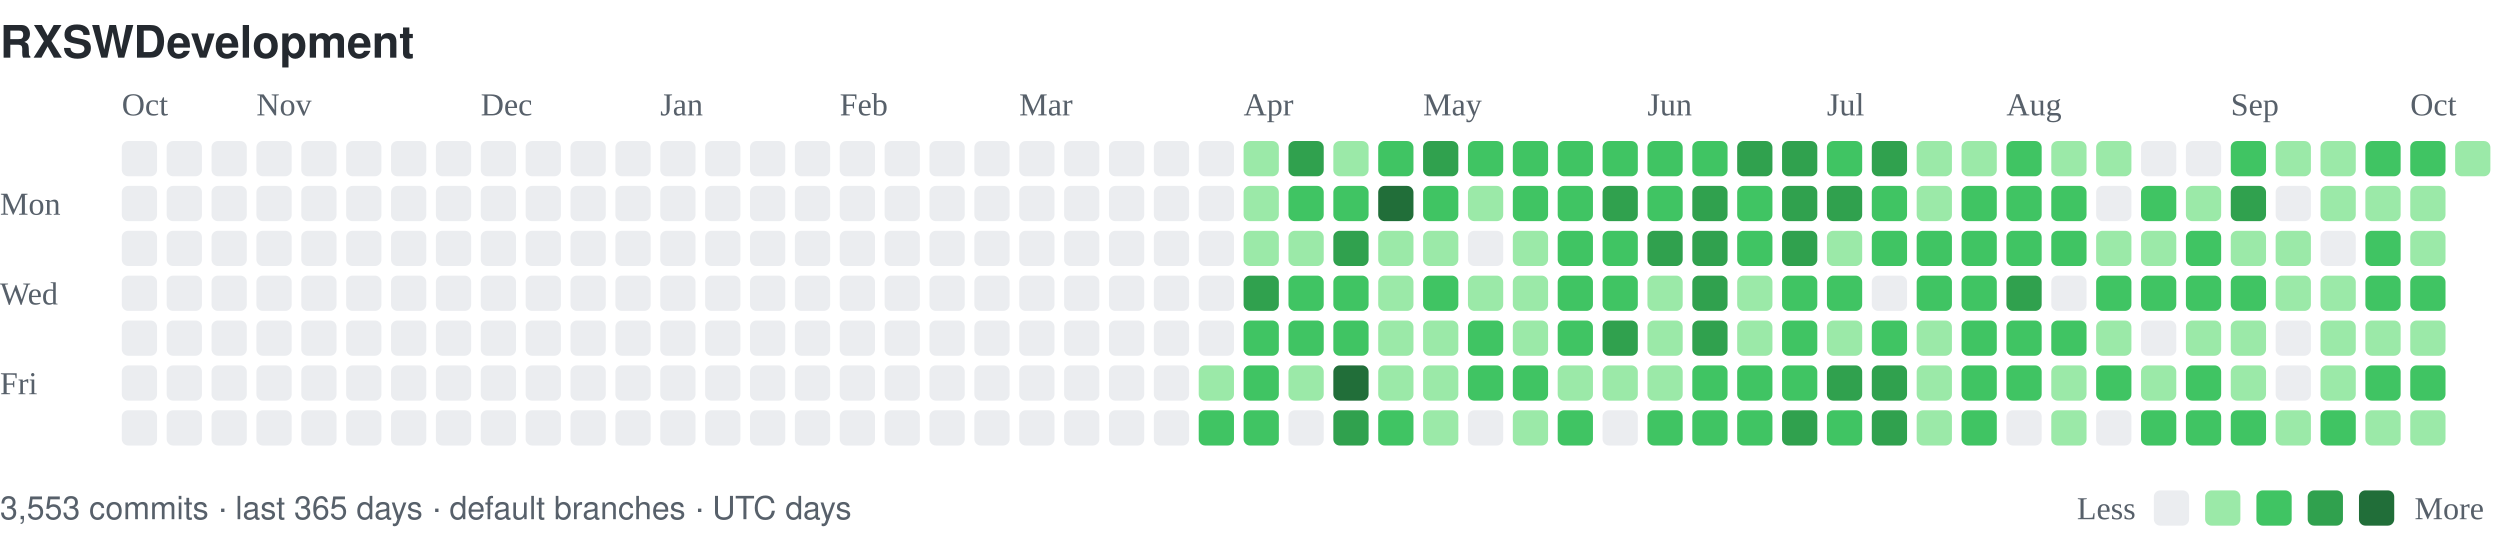
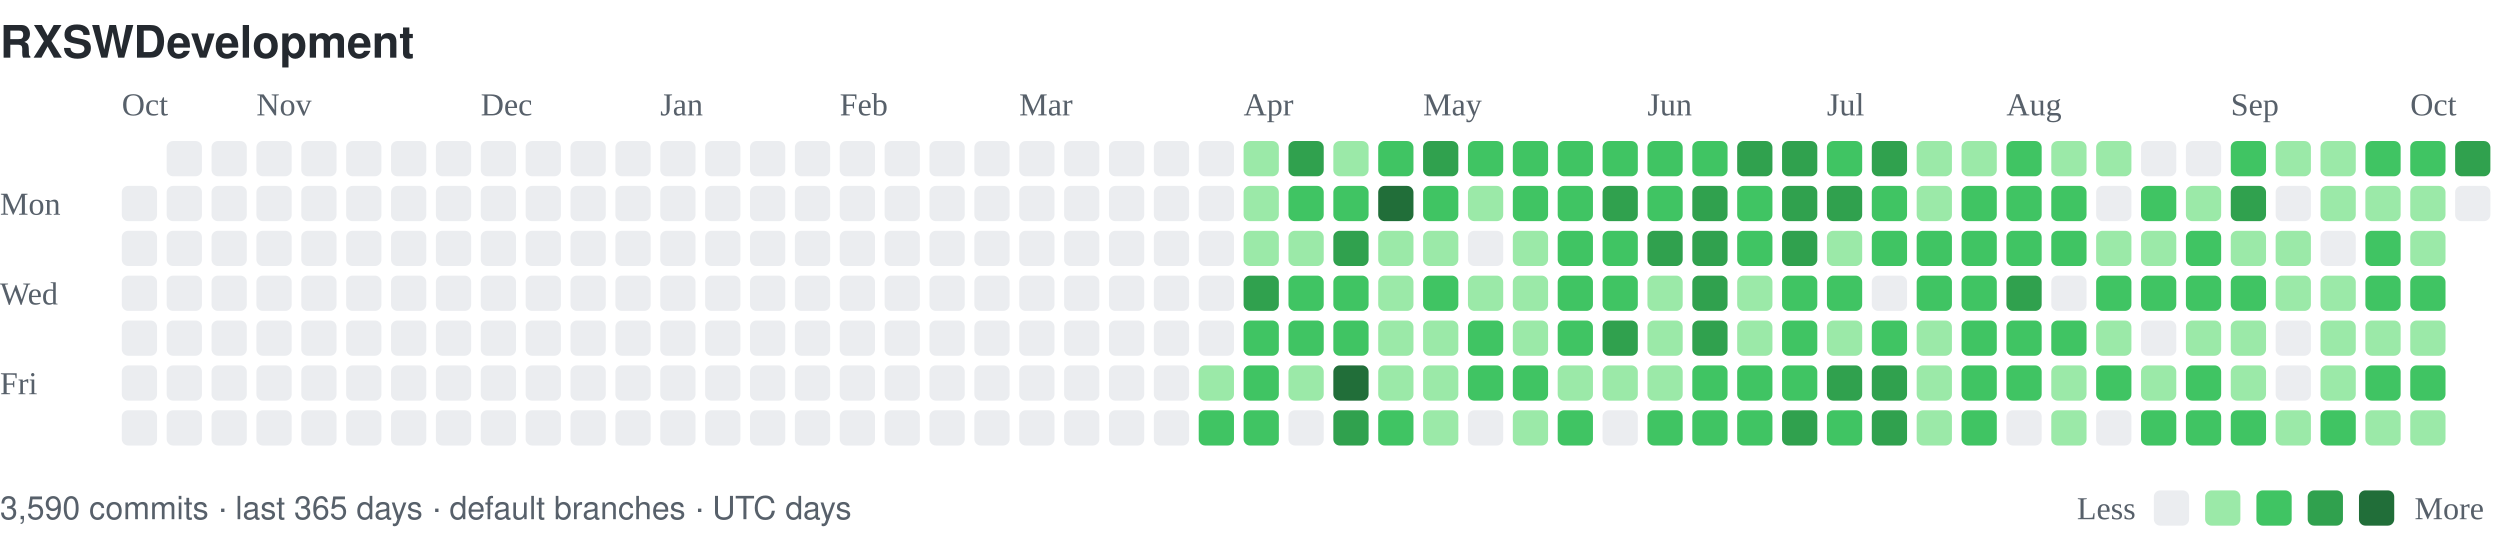
<svg xmlns="http://www.w3.org/2000/svg" width="780" height="170" viewBox="0 0 780 170" role="img">
  <text x="0" y="18" font-size="14" font-weight="600" fill="#24292f" font-family="ui-sans-serif,-apple-system,Segoe UI,Helvetica,Arial,sans-serif">RXSWDevelopment</text>
  <text x="0" y="67" font-size="10" fill="#57606a">Mon</text>
  <text x="0" y="95" font-size="10" fill="#57606a">Wed</text>
  <text x="0" y="123" font-size="10" fill="#57606a">Fri</text>
  <text x="38" y="36" font-size="10" fill="#57606a">Oct</text>
-   <rect x="38" y="44" width="11" height="11" rx="2" fill="#ebedf0" />
  <rect x="38" y="58" width="11" height="11" rx="2" fill="#ebedf0" />
  <rect x="38" y="72" width="11" height="11" rx="2" fill="#ebedf0" />
  <rect x="38" y="86" width="11" height="11" rx="2" fill="#ebedf0" />
  <rect x="38" y="100" width="11" height="11" rx="2" fill="#ebedf0" />
  <rect x="38" y="114" width="11" height="11" rx="2" fill="#ebedf0" />
  <rect x="38" y="128" width="11" height="11" rx="2" fill="#ebedf0" />
  <rect x="52" y="44" width="11" height="11" rx="2" fill="#ebedf0" />
  <rect x="52" y="58" width="11" height="11" rx="2" fill="#ebedf0" />
  <rect x="52" y="72" width="11" height="11" rx="2" fill="#ebedf0" />
  <rect x="52" y="86" width="11" height="11" rx="2" fill="#ebedf0" />
  <rect x="52" y="100" width="11" height="11" rx="2" fill="#ebedf0" />
  <rect x="52" y="114" width="11" height="11" rx="2" fill="#ebedf0" />
  <rect x="52" y="128" width="11" height="11" rx="2" fill="#ebedf0" />
  <rect x="66" y="44" width="11" height="11" rx="2" fill="#ebedf0" />
  <rect x="66" y="58" width="11" height="11" rx="2" fill="#ebedf0" />
  <rect x="66" y="72" width="11" height="11" rx="2" fill="#ebedf0" />
  <rect x="66" y="86" width="11" height="11" rx="2" fill="#ebedf0" />
  <rect x="66" y="100" width="11" height="11" rx="2" fill="#ebedf0" />
  <rect x="66" y="114" width="11" height="11" rx="2" fill="#ebedf0" />
  <rect x="66" y="128" width="11" height="11" rx="2" fill="#ebedf0" />
  <text x="80" y="36" font-size="10" fill="#57606a">Nov</text>
  <rect x="80" y="44" width="11" height="11" rx="2" fill="#ebedf0" />
  <rect x="80" y="58" width="11" height="11" rx="2" fill="#ebedf0" />
  <rect x="80" y="72" width="11" height="11" rx="2" fill="#ebedf0" />
  <rect x="80" y="86" width="11" height="11" rx="2" fill="#ebedf0" />
  <rect x="80" y="100" width="11" height="11" rx="2" fill="#ebedf0" />
  <rect x="80" y="114" width="11" height="11" rx="2" fill="#ebedf0" />
  <rect x="80" y="128" width="11" height="11" rx="2" fill="#ebedf0" />
  <rect x="94" y="44" width="11" height="11" rx="2" fill="#ebedf0" />
  <rect x="94" y="58" width="11" height="11" rx="2" fill="#ebedf0" />
  <rect x="94" y="72" width="11" height="11" rx="2" fill="#ebedf0" />
  <rect x="94" y="86" width="11" height="11" rx="2" fill="#ebedf0" />
  <rect x="94" y="100" width="11" height="11" rx="2" fill="#ebedf0" />
  <rect x="94" y="114" width="11" height="11" rx="2" fill="#ebedf0" />
  <rect x="94" y="128" width="11" height="11" rx="2" fill="#ebedf0" />
  <rect x="108" y="44" width="11" height="11" rx="2" fill="#ebedf0" />
  <rect x="108" y="58" width="11" height="11" rx="2" fill="#ebedf0" />
  <rect x="108" y="72" width="11" height="11" rx="2" fill="#ebedf0" />
  <rect x="108" y="86" width="11" height="11" rx="2" fill="#ebedf0" />
  <rect x="108" y="100" width="11" height="11" rx="2" fill="#ebedf0" />
  <rect x="108" y="114" width="11" height="11" rx="2" fill="#ebedf0" />
  <rect x="108" y="128" width="11" height="11" rx="2" fill="#ebedf0" />
  <rect x="122" y="44" width="11" height="11" rx="2" fill="#ebedf0" />
  <rect x="122" y="58" width="11" height="11" rx="2" fill="#ebedf0" />
  <rect x="122" y="72" width="11" height="11" rx="2" fill="#ebedf0" />
  <rect x="122" y="86" width="11" height="11" rx="2" fill="#ebedf0" />
  <rect x="122" y="100" width="11" height="11" rx="2" fill="#ebedf0" />
  <rect x="122" y="114" width="11" height="11" rx="2" fill="#ebedf0" />
  <rect x="122" y="128" width="11" height="11" rx="2" fill="#ebedf0" />
  <rect x="136" y="44" width="11" height="11" rx="2" fill="#ebedf0" />
  <rect x="136" y="58" width="11" height="11" rx="2" fill="#ebedf0" />
  <rect x="136" y="72" width="11" height="11" rx="2" fill="#ebedf0" />
  <rect x="136" y="86" width="11" height="11" rx="2" fill="#ebedf0" />
  <rect x="136" y="100" width="11" height="11" rx="2" fill="#ebedf0" />
  <rect x="136" y="114" width="11" height="11" rx="2" fill="#ebedf0" />
  <rect x="136" y="128" width="11" height="11" rx="2" fill="#ebedf0" />
  <text x="150" y="36" font-size="10" fill="#57606a">Dec</text>
  <rect x="150" y="44" width="11" height="11" rx="2" fill="#ebedf0" />
  <rect x="150" y="58" width="11" height="11" rx="2" fill="#ebedf0" />
  <rect x="150" y="72" width="11" height="11" rx="2" fill="#ebedf0" />
  <rect x="150" y="86" width="11" height="11" rx="2" fill="#ebedf0" />
  <rect x="150" y="100" width="11" height="11" rx="2" fill="#ebedf0" />
  <rect x="150" y="114" width="11" height="11" rx="2" fill="#ebedf0" />
  <rect x="150" y="128" width="11" height="11" rx="2" fill="#ebedf0" />
  <rect x="164" y="44" width="11" height="11" rx="2" fill="#ebedf0" />
  <rect x="164" y="58" width="11" height="11" rx="2" fill="#ebedf0" />
  <rect x="164" y="72" width="11" height="11" rx="2" fill="#ebedf0" />
  <rect x="164" y="86" width="11" height="11" rx="2" fill="#ebedf0" />
  <rect x="164" y="100" width="11" height="11" rx="2" fill="#ebedf0" />
  <rect x="164" y="114" width="11" height="11" rx="2" fill="#ebedf0" />
  <rect x="164" y="128" width="11" height="11" rx="2" fill="#ebedf0" />
  <rect x="178" y="44" width="11" height="11" rx="2" fill="#ebedf0" />
  <rect x="178" y="58" width="11" height="11" rx="2" fill="#ebedf0" />
  <rect x="178" y="72" width="11" height="11" rx="2" fill="#ebedf0" />
  <rect x="178" y="86" width="11" height="11" rx="2" fill="#ebedf0" />
  <rect x="178" y="100" width="11" height="11" rx="2" fill="#ebedf0" />
  <rect x="178" y="114" width="11" height="11" rx="2" fill="#ebedf0" />
  <rect x="178" y="128" width="11" height="11" rx="2" fill="#ebedf0" />
  <rect x="192" y="44" width="11" height="11" rx="2" fill="#ebedf0" />
  <rect x="192" y="58" width="11" height="11" rx="2" fill="#ebedf0" />
  <rect x="192" y="72" width="11" height="11" rx="2" fill="#ebedf0" />
  <rect x="192" y="86" width="11" height="11" rx="2" fill="#ebedf0" />
  <rect x="192" y="100" width="11" height="11" rx="2" fill="#ebedf0" />
  <rect x="192" y="114" width="11" height="11" rx="2" fill="#ebedf0" />
  <rect x="192" y="128" width="11" height="11" rx="2" fill="#ebedf0" />
  <text x="206" y="36" font-size="10" fill="#57606a">Jan</text>
  <rect x="206" y="44" width="11" height="11" rx="2" fill="#ebedf0" />
  <rect x="206" y="58" width="11" height="11" rx="2" fill="#ebedf0" />
  <rect x="206" y="72" width="11" height="11" rx="2" fill="#ebedf0" />
  <rect x="206" y="86" width="11" height="11" rx="2" fill="#ebedf0" />
  <rect x="206" y="100" width="11" height="11" rx="2" fill="#ebedf0" />
  <rect x="206" y="114" width="11" height="11" rx="2" fill="#ebedf0" />
  <rect x="206" y="128" width="11" height="11" rx="2" fill="#ebedf0" />
  <rect x="220" y="44" width="11" height="11" rx="2" fill="#ebedf0" />
  <rect x="220" y="58" width="11" height="11" rx="2" fill="#ebedf0" />
  <rect x="220" y="72" width="11" height="11" rx="2" fill="#ebedf0" />
  <rect x="220" y="86" width="11" height="11" rx="2" fill="#ebedf0" />
  <rect x="220" y="100" width="11" height="11" rx="2" fill="#ebedf0" />
  <rect x="220" y="114" width="11" height="11" rx="2" fill="#ebedf0" />
  <rect x="220" y="128" width="11" height="11" rx="2" fill="#ebedf0" />
  <rect x="234" y="44" width="11" height="11" rx="2" fill="#ebedf0" />
  <rect x="234" y="58" width="11" height="11" rx="2" fill="#ebedf0" />
  <rect x="234" y="72" width="11" height="11" rx="2" fill="#ebedf0" />
  <rect x="234" y="86" width="11" height="11" rx="2" fill="#ebedf0" />
  <rect x="234" y="100" width="11" height="11" rx="2" fill="#ebedf0" />
  <rect x="234" y="114" width="11" height="11" rx="2" fill="#ebedf0" />
  <rect x="234" y="128" width="11" height="11" rx="2" fill="#ebedf0" />
  <rect x="248" y="44" width="11" height="11" rx="2" fill="#ebedf0" />
  <rect x="248" y="58" width="11" height="11" rx="2" fill="#ebedf0" />
  <rect x="248" y="72" width="11" height="11" rx="2" fill="#ebedf0" />
  <rect x="248" y="86" width="11" height="11" rx="2" fill="#ebedf0" />
  <rect x="248" y="100" width="11" height="11" rx="2" fill="#ebedf0" />
  <rect x="248" y="114" width="11" height="11" rx="2" fill="#ebedf0" />
  <rect x="248" y="128" width="11" height="11" rx="2" fill="#ebedf0" />
  <text x="262" y="36" font-size="10" fill="#57606a">Feb</text>
  <rect x="262" y="44" width="11" height="11" rx="2" fill="#ebedf0" />
  <rect x="262" y="58" width="11" height="11" rx="2" fill="#ebedf0" />
  <rect x="262" y="72" width="11" height="11" rx="2" fill="#ebedf0" />
  <rect x="262" y="86" width="11" height="11" rx="2" fill="#ebedf0" />
  <rect x="262" y="100" width="11" height="11" rx="2" fill="#ebedf0" />
  <rect x="262" y="114" width="11" height="11" rx="2" fill="#ebedf0" />
  <rect x="262" y="128" width="11" height="11" rx="2" fill="#ebedf0" />
  <rect x="276" y="44" width="11" height="11" rx="2" fill="#ebedf0" />
  <rect x="276" y="58" width="11" height="11" rx="2" fill="#ebedf0" />
  <rect x="276" y="72" width="11" height="11" rx="2" fill="#ebedf0" />
  <rect x="276" y="86" width="11" height="11" rx="2" fill="#ebedf0" />
  <rect x="276" y="100" width="11" height="11" rx="2" fill="#ebedf0" />
  <rect x="276" y="114" width="11" height="11" rx="2" fill="#ebedf0" />
  <rect x="276" y="128" width="11" height="11" rx="2" fill="#ebedf0" />
  <rect x="290" y="44" width="11" height="11" rx="2" fill="#ebedf0" />
  <rect x="290" y="58" width="11" height="11" rx="2" fill="#ebedf0" />
  <rect x="290" y="72" width="11" height="11" rx="2" fill="#ebedf0" />
  <rect x="290" y="86" width="11" height="11" rx="2" fill="#ebedf0" />
  <rect x="290" y="100" width="11" height="11" rx="2" fill="#ebedf0" />
  <rect x="290" y="114" width="11" height="11" rx="2" fill="#ebedf0" />
  <rect x="290" y="128" width="11" height="11" rx="2" fill="#ebedf0" />
  <rect x="304" y="44" width="11" height="11" rx="2" fill="#ebedf0" />
  <rect x="304" y="58" width="11" height="11" rx="2" fill="#ebedf0" />
  <rect x="304" y="72" width="11" height="11" rx="2" fill="#ebedf0" />
  <rect x="304" y="86" width="11" height="11" rx="2" fill="#ebedf0" />
  <rect x="304" y="100" width="11" height="11" rx="2" fill="#ebedf0" />
  <rect x="304" y="114" width="11" height="11" rx="2" fill="#ebedf0" />
  <rect x="304" y="128" width="11" height="11" rx="2" fill="#ebedf0" />
  <text x="318" y="36" font-size="10" fill="#57606a">Mar</text>
  <rect x="318" y="44" width="11" height="11" rx="2" fill="#ebedf0" />
  <rect x="318" y="58" width="11" height="11" rx="2" fill="#ebedf0" />
  <rect x="318" y="72" width="11" height="11" rx="2" fill="#ebedf0" />
  <rect x="318" y="86" width="11" height="11" rx="2" fill="#ebedf0" />
  <rect x="318" y="100" width="11" height="11" rx="2" fill="#ebedf0" />
  <rect x="318" y="114" width="11" height="11" rx="2" fill="#ebedf0" />
  <rect x="318" y="128" width="11" height="11" rx="2" fill="#ebedf0" />
  <rect x="332" y="44" width="11" height="11" rx="2" fill="#ebedf0" />
  <rect x="332" y="58" width="11" height="11" rx="2" fill="#ebedf0" />
  <rect x="332" y="72" width="11" height="11" rx="2" fill="#ebedf0" />
  <rect x="332" y="86" width="11" height="11" rx="2" fill="#ebedf0" />
  <rect x="332" y="100" width="11" height="11" rx="2" fill="#ebedf0" />
  <rect x="332" y="114" width="11" height="11" rx="2" fill="#ebedf0" />
  <rect x="332" y="128" width="11" height="11" rx="2" fill="#ebedf0" />
  <rect x="346" y="44" width="11" height="11" rx="2" fill="#ebedf0" />
  <rect x="346" y="58" width="11" height="11" rx="2" fill="#ebedf0" />
  <rect x="346" y="72" width="11" height="11" rx="2" fill="#ebedf0" />
  <rect x="346" y="86" width="11" height="11" rx="2" fill="#ebedf0" />
  <rect x="346" y="100" width="11" height="11" rx="2" fill="#ebedf0" />
  <rect x="346" y="114" width="11" height="11" rx="2" fill="#ebedf0" />
  <rect x="346" y="128" width="11" height="11" rx="2" fill="#ebedf0" />
  <rect x="360" y="44" width="11" height="11" rx="2" fill="#ebedf0" />
  <rect x="360" y="58" width="11" height="11" rx="2" fill="#ebedf0" />
  <rect x="360" y="72" width="11" height="11" rx="2" fill="#ebedf0" />
  <rect x="360" y="86" width="11" height="11" rx="2" fill="#ebedf0" />
  <rect x="360" y="100" width="11" height="11" rx="2" fill="#ebedf0" />
  <rect x="360" y="114" width="11" height="11" rx="2" fill="#ebedf0" />
  <rect x="360" y="128" width="11" height="11" rx="2" fill="#ebedf0" />
  <rect x="374" y="44" width="11" height="11" rx="2" fill="#ebedf0" />
  <rect x="374" y="58" width="11" height="11" rx="2" fill="#ebedf0" />
  <rect x="374" y="72" width="11" height="11" rx="2" fill="#ebedf0" />
  <rect x="374" y="86" width="11" height="11" rx="2" fill="#ebedf0" />
  <rect x="374" y="100" width="11" height="11" rx="2" fill="#ebedf0" />
  <rect x="374" y="114" width="11" height="11" rx="2" fill="#9be9a8" />
  <rect x="374" y="128" width="11" height="11" rx="2" fill="#40c463" />
  <text x="388" y="36" font-size="10" fill="#57606a">Apr</text>
  <rect x="388" y="44" width="11" height="11" rx="2" fill="#9be9a8" />
  <rect x="388" y="58" width="11" height="11" rx="2" fill="#9be9a8" />
  <rect x="388" y="72" width="11" height="11" rx="2" fill="#9be9a8" />
  <rect x="388" y="86" width="11" height="11" rx="2" fill="#30a14e" />
  <rect x="388" y="100" width="11" height="11" rx="2" fill="#40c463" />
  <rect x="388" y="114" width="11" height="11" rx="2" fill="#40c463" />
  <rect x="388" y="128" width="11" height="11" rx="2" fill="#40c463" />
  <rect x="402" y="44" width="11" height="11" rx="2" fill="#30a14e" />
  <rect x="402" y="58" width="11" height="11" rx="2" fill="#40c463" />
  <rect x="402" y="72" width="11" height="11" rx="2" fill="#9be9a8" />
  <rect x="402" y="86" width="11" height="11" rx="2" fill="#40c463" />
  <rect x="402" y="100" width="11" height="11" rx="2" fill="#40c463" />
  <rect x="402" y="114" width="11" height="11" rx="2" fill="#9be9a8" />
  <rect x="402" y="128" width="11" height="11" rx="2" fill="#ebedf0" />
  <rect x="416" y="44" width="11" height="11" rx="2" fill="#9be9a8" />
  <rect x="416" y="58" width="11" height="11" rx="2" fill="#40c463" />
  <rect x="416" y="72" width="11" height="11" rx="2" fill="#30a14e" />
  <rect x="416" y="86" width="11" height="11" rx="2" fill="#40c463" />
  <rect x="416" y="100" width="11" height="11" rx="2" fill="#40c463" />
  <rect x="416" y="114" width="11" height="11" rx="2" fill="#216e39" />
  <rect x="416" y="128" width="11" height="11" rx="2" fill="#30a14e" />
  <rect x="430" y="44" width="11" height="11" rx="2" fill="#40c463" />
  <rect x="430" y="58" width="11" height="11" rx="2" fill="#216e39" />
  <rect x="430" y="72" width="11" height="11" rx="2" fill="#9be9a8" />
  <rect x="430" y="86" width="11" height="11" rx="2" fill="#9be9a8" />
  <rect x="430" y="100" width="11" height="11" rx="2" fill="#9be9a8" />
  <rect x="430" y="114" width="11" height="11" rx="2" fill="#9be9a8" />
  <rect x="430" y="128" width="11" height="11" rx="2" fill="#40c463" />
  <text x="444" y="36" font-size="10" fill="#57606a">May</text>
  <rect x="444" y="44" width="11" height="11" rx="2" fill="#30a14e" />
  <rect x="444" y="58" width="11" height="11" rx="2" fill="#40c463" />
  <rect x="444" y="72" width="11" height="11" rx="2" fill="#9be9a8" />
  <rect x="444" y="86" width="11" height="11" rx="2" fill="#40c463" />
  <rect x="444" y="100" width="11" height="11" rx="2" fill="#9be9a8" />
  <rect x="444" y="114" width="11" height="11" rx="2" fill="#9be9a8" />
  <rect x="444" y="128" width="11" height="11" rx="2" fill="#9be9a8" />
  <rect x="458" y="44" width="11" height="11" rx="2" fill="#40c463" />
  <rect x="458" y="58" width="11" height="11" rx="2" fill="#9be9a8" />
  <rect x="458" y="72" width="11" height="11" rx="2" fill="#ebedf0" />
  <rect x="458" y="86" width="11" height="11" rx="2" fill="#9be9a8" />
  <rect x="458" y="100" width="11" height="11" rx="2" fill="#40c463" />
  <rect x="458" y="114" width="11" height="11" rx="2" fill="#40c463" />
  <rect x="458" y="128" width="11" height="11" rx="2" fill="#ebedf0" />
  <rect x="472" y="44" width="11" height="11" rx="2" fill="#40c463" />
  <rect x="472" y="58" width="11" height="11" rx="2" fill="#40c463" />
  <rect x="472" y="72" width="11" height="11" rx="2" fill="#9be9a8" />
  <rect x="472" y="86" width="11" height="11" rx="2" fill="#9be9a8" />
  <rect x="472" y="100" width="11" height="11" rx="2" fill="#9be9a8" />
  <rect x="472" y="114" width="11" height="11" rx="2" fill="#40c463" />
  <rect x="472" y="128" width="11" height="11" rx="2" fill="#9be9a8" />
  <rect x="486" y="44" width="11" height="11" rx="2" fill="#40c463" />
  <rect x="486" y="58" width="11" height="11" rx="2" fill="#40c463" />
  <rect x="486" y="72" width="11" height="11" rx="2" fill="#40c463" />
  <rect x="486" y="86" width="11" height="11" rx="2" fill="#40c463" />
  <rect x="486" y="100" width="11" height="11" rx="2" fill="#40c463" />
  <rect x="486" y="114" width="11" height="11" rx="2" fill="#9be9a8" />
  <rect x="486" y="128" width="11" height="11" rx="2" fill="#40c463" />
  <rect x="500" y="44" width="11" height="11" rx="2" fill="#40c463" />
  <rect x="500" y="58" width="11" height="11" rx="2" fill="#30a14e" />
  <rect x="500" y="72" width="11" height="11" rx="2" fill="#40c463" />
  <rect x="500" y="86" width="11" height="11" rx="2" fill="#40c463" />
  <rect x="500" y="100" width="11" height="11" rx="2" fill="#30a14e" />
  <rect x="500" y="114" width="11" height="11" rx="2" fill="#9be9a8" />
  <rect x="500" y="128" width="11" height="11" rx="2" fill="#ebedf0" />
  <text x="514" y="36" font-size="10" fill="#57606a">Jun</text>
  <rect x="514" y="44" width="11" height="11" rx="2" fill="#40c463" />
  <rect x="514" y="58" width="11" height="11" rx="2" fill="#40c463" />
  <rect x="514" y="72" width="11" height="11" rx="2" fill="#30a14e" />
  <rect x="514" y="86" width="11" height="11" rx="2" fill="#9be9a8" />
  <rect x="514" y="100" width="11" height="11" rx="2" fill="#9be9a8" />
  <rect x="514" y="114" width="11" height="11" rx="2" fill="#9be9a8" />
  <rect x="514" y="128" width="11" height="11" rx="2" fill="#40c463" />
  <rect x="528" y="44" width="11" height="11" rx="2" fill="#40c463" />
  <rect x="528" y="58" width="11" height="11" rx="2" fill="#30a14e" />
  <rect x="528" y="72" width="11" height="11" rx="2" fill="#30a14e" />
  <rect x="528" y="86" width="11" height="11" rx="2" fill="#30a14e" />
  <rect x="528" y="100" width="11" height="11" rx="2" fill="#30a14e" />
  <rect x="528" y="114" width="11" height="11" rx="2" fill="#40c463" />
  <rect x="528" y="128" width="11" height="11" rx="2" fill="#40c463" />
  <rect x="542" y="44" width="11" height="11" rx="2" fill="#30a14e" />
  <rect x="542" y="58" width="11" height="11" rx="2" fill="#40c463" />
  <rect x="542" y="72" width="11" height="11" rx="2" fill="#40c463" />
  <rect x="542" y="86" width="11" height="11" rx="2" fill="#9be9a8" />
  <rect x="542" y="100" width="11" height="11" rx="2" fill="#9be9a8" />
  <rect x="542" y="114" width="11" height="11" rx="2" fill="#40c463" />
  <rect x="542" y="128" width="11" height="11" rx="2" fill="#40c463" />
  <rect x="556" y="44" width="11" height="11" rx="2" fill="#30a14e" />
  <rect x="556" y="58" width="11" height="11" rx="2" fill="#30a14e" />
  <rect x="556" y="72" width="11" height="11" rx="2" fill="#30a14e" />
  <rect x="556" y="86" width="11" height="11" rx="2" fill="#40c463" />
  <rect x="556" y="100" width="11" height="11" rx="2" fill="#40c463" />
  <rect x="556" y="114" width="11" height="11" rx="2" fill="#40c463" />
  <rect x="556" y="128" width="11" height="11" rx="2" fill="#30a14e" />
  <text x="570" y="36" font-size="10" fill="#57606a">Jul</text>
  <rect x="570" y="44" width="11" height="11" rx="2" fill="#40c463" />
  <rect x="570" y="58" width="11" height="11" rx="2" fill="#30a14e" />
  <rect x="570" y="72" width="11" height="11" rx="2" fill="#9be9a8" />
  <rect x="570" y="86" width="11" height="11" rx="2" fill="#40c463" />
  <rect x="570" y="100" width="11" height="11" rx="2" fill="#9be9a8" />
  <rect x="570" y="114" width="11" height="11" rx="2" fill="#30a14e" />
  <rect x="570" y="128" width="11" height="11" rx="2" fill="#40c463" />
  <rect x="584" y="44" width="11" height="11" rx="2" fill="#30a14e" />
  <rect x="584" y="58" width="11" height="11" rx="2" fill="#40c463" />
  <rect x="584" y="72" width="11" height="11" rx="2" fill="#40c463" />
  <rect x="584" y="86" width="11" height="11" rx="2" fill="#ebedf0" />
  <rect x="584" y="100" width="11" height="11" rx="2" fill="#40c463" />
  <rect x="584" y="114" width="11" height="11" rx="2" fill="#30a14e" />
  <rect x="584" y="128" width="11" height="11" rx="2" fill="#30a14e" />
  <rect x="598" y="44" width="11" height="11" rx="2" fill="#9be9a8" />
  <rect x="598" y="58" width="11" height="11" rx="2" fill="#9be9a8" />
  <rect x="598" y="72" width="11" height="11" rx="2" fill="#40c463" />
  <rect x="598" y="86" width="11" height="11" rx="2" fill="#40c463" />
  <rect x="598" y="100" width="11" height="11" rx="2" fill="#9be9a8" />
  <rect x="598" y="114" width="11" height="11" rx="2" fill="#9be9a8" />
  <rect x="598" y="128" width="11" height="11" rx="2" fill="#9be9a8" />
  <rect x="612" y="44" width="11" height="11" rx="2" fill="#9be9a8" />
  <rect x="612" y="58" width="11" height="11" rx="2" fill="#40c463" />
  <rect x="612" y="72" width="11" height="11" rx="2" fill="#40c463" />
  <rect x="612" y="86" width="11" height="11" rx="2" fill="#40c463" />
  <rect x="612" y="100" width="11" height="11" rx="2" fill="#40c463" />
  <rect x="612" y="114" width="11" height="11" rx="2" fill="#40c463" />
  <rect x="612" y="128" width="11" height="11" rx="2" fill="#40c463" />
  <text x="626" y="36" font-size="10" fill="#57606a">Aug</text>
  <rect x="626" y="44" width="11" height="11" rx="2" fill="#40c463" />
  <rect x="626" y="58" width="11" height="11" rx="2" fill="#40c463" />
  <rect x="626" y="72" width="11" height="11" rx="2" fill="#40c463" />
  <rect x="626" y="86" width="11" height="11" rx="2" fill="#30a14e" />
  <rect x="626" y="100" width="11" height="11" rx="2" fill="#40c463" />
  <rect x="626" y="114" width="11" height="11" rx="2" fill="#40c463" />
  <rect x="626" y="128" width="11" height="11" rx="2" fill="#ebedf0" />
  <rect x="640" y="44" width="11" height="11" rx="2" fill="#9be9a8" />
  <rect x="640" y="58" width="11" height="11" rx="2" fill="#40c463" />
  <rect x="640" y="72" width="11" height="11" rx="2" fill="#40c463" />
  <rect x="640" y="86" width="11" height="11" rx="2" fill="#ebedf0" />
  <rect x="640" y="100" width="11" height="11" rx="2" fill="#40c463" />
  <rect x="640" y="114" width="11" height="11" rx="2" fill="#9be9a8" />
  <rect x="640" y="128" width="11" height="11" rx="2" fill="#9be9a8" />
  <rect x="654" y="44" width="11" height="11" rx="2" fill="#9be9a8" />
  <rect x="654" y="58" width="11" height="11" rx="2" fill="#ebedf0" />
  <rect x="654" y="72" width="11" height="11" rx="2" fill="#9be9a8" />
  <rect x="654" y="86" width="11" height="11" rx="2" fill="#40c463" />
  <rect x="654" y="100" width="11" height="11" rx="2" fill="#9be9a8" />
  <rect x="654" y="114" width="11" height="11" rx="2" fill="#40c463" />
  <rect x="654" y="128" width="11" height="11" rx="2" fill="#ebedf0" />
  <rect x="668" y="44" width="11" height="11" rx="2" fill="#ebedf0" />
  <rect x="668" y="58" width="11" height="11" rx="2" fill="#40c463" />
  <rect x="668" y="72" width="11" height="11" rx="2" fill="#9be9a8" />
  <rect x="668" y="86" width="11" height="11" rx="2" fill="#40c463" />
  <rect x="668" y="100" width="11" height="11" rx="2" fill="#ebedf0" />
  <rect x="668" y="114" width="11" height="11" rx="2" fill="#9be9a8" />
  <rect x="668" y="128" width="11" height="11" rx="2" fill="#40c463" />
  <rect x="682" y="44" width="11" height="11" rx="2" fill="#ebedf0" />
  <rect x="682" y="58" width="11" height="11" rx="2" fill="#9be9a8" />
  <rect x="682" y="72" width="11" height="11" rx="2" fill="#40c463" />
  <rect x="682" y="86" width="11" height="11" rx="2" fill="#40c463" />
  <rect x="682" y="100" width="11" height="11" rx="2" fill="#9be9a8" />
  <rect x="682" y="114" width="11" height="11" rx="2" fill="#40c463" />
  <rect x="682" y="128" width="11" height="11" rx="2" fill="#40c463" />
  <text x="696" y="36" font-size="10" fill="#57606a">Sep</text>
  <rect x="696" y="44" width="11" height="11" rx="2" fill="#40c463" />
  <rect x="696" y="58" width="11" height="11" rx="2" fill="#30a14e" />
  <rect x="696" y="72" width="11" height="11" rx="2" fill="#9be9a8" />
  <rect x="696" y="86" width="11" height="11" rx="2" fill="#40c463" />
  <rect x="696" y="100" width="11" height="11" rx="2" fill="#9be9a8" />
  <rect x="696" y="114" width="11" height="11" rx="2" fill="#9be9a8" />
  <rect x="696" y="128" width="11" height="11" rx="2" fill="#40c463" />
  <rect x="710" y="44" width="11" height="11" rx="2" fill="#9be9a8" />
  <rect x="710" y="58" width="11" height="11" rx="2" fill="#ebedf0" />
  <rect x="710" y="72" width="11" height="11" rx="2" fill="#9be9a8" />
  <rect x="710" y="86" width="11" height="11" rx="2" fill="#9be9a8" />
  <rect x="710" y="100" width="11" height="11" rx="2" fill="#ebedf0" />
  <rect x="710" y="114" width="11" height="11" rx="2" fill="#ebedf0" />
  <rect x="710" y="128" width="11" height="11" rx="2" fill="#9be9a8" />
  <rect x="724" y="44" width="11" height="11" rx="2" fill="#9be9a8" />
  <rect x="724" y="58" width="11" height="11" rx="2" fill="#9be9a8" />
  <rect x="724" y="72" width="11" height="11" rx="2" fill="#ebedf0" />
  <rect x="724" y="86" width="11" height="11" rx="2" fill="#9be9a8" />
  <rect x="724" y="100" width="11" height="11" rx="2" fill="#9be9a8" />
  <rect x="724" y="114" width="11" height="11" rx="2" fill="#9be9a8" />
  <rect x="724" y="128" width="11" height="11" rx="2" fill="#40c463" />
  <rect x="738" y="44" width="11" height="11" rx="2" fill="#40c463" />
  <rect x="738" y="58" width="11" height="11" rx="2" fill="#9be9a8" />
  <rect x="738" y="72" width="11" height="11" rx="2" fill="#40c463" />
  <rect x="738" y="86" width="11" height="11" rx="2" fill="#40c463" />
  <rect x="738" y="100" width="11" height="11" rx="2" fill="#9be9a8" />
  <rect x="738" y="114" width="11" height="11" rx="2" fill="#40c463" />
  <rect x="738" y="128" width="11" height="11" rx="2" fill="#9be9a8" />
  <text x="752" y="36" font-size="10" fill="#57606a">Oct</text>
  <rect x="752" y="44" width="11" height="11" rx="2" fill="#40c463" />
  <rect x="752" y="58" width="11" height="11" rx="2" fill="#9be9a8" />
  <rect x="752" y="72" width="11" height="11" rx="2" fill="#9be9a8" />
  <rect x="752" y="86" width="11" height="11" rx="2" fill="#40c463" />
  <rect x="752" y="100" width="11" height="11" rx="2" fill="#9be9a8" />
  <rect x="752" y="114" width="11" height="11" rx="2" fill="#40c463" />
  <rect x="752" y="128" width="11" height="11" rx="2" fill="#9be9a8" />
-   <rect x="766" y="44" width="11" height="11" rx="2" fill="#9be9a8" />
+   <rect x="766" y="44" width="11" height="11" rx="2" fill="#30a14e" />
+   <rect x="766" y="58" width="11" height="11" rx="2" fill="#ebedf0" />
  <text x="648" y="162" font-size="10" fill="#57606a">Less</text>
  <rect x="672" y="153" width="11" height="11" rx="2" fill="#ebedf0" />
  <rect x="688" y="153" width="11" height="11" rx="2" fill="#9be9a8" />
  <rect x="704" y="153" width="11" height="11" rx="2" fill="#40c463" />
  <rect x="720" y="153" width="11" height="11" rx="2" fill="#30a14e" />
  <rect x="736" y="153" width="11" height="11" rx="2" fill="#216e39" />
  <text x="775" y="162" font-size="10" fill="#57606a" text-anchor="end">More</text>
-   <text x="0" y="162" font-size="10" fill="#57606a" font-family="ui-sans-serif,-apple-system,Segoe UI,Helvetica,Arial,sans-serif">3,553 commits · last 365 days · default branches · UTC days</text>
+   <text x="0" y="162" font-size="10" fill="#57606a" font-family="ui-sans-serif,-apple-system,Segoe UI,Helvetica,Arial,sans-serif">3,590 commits · last 365 days · default branches · UTC days</text>
</svg>
